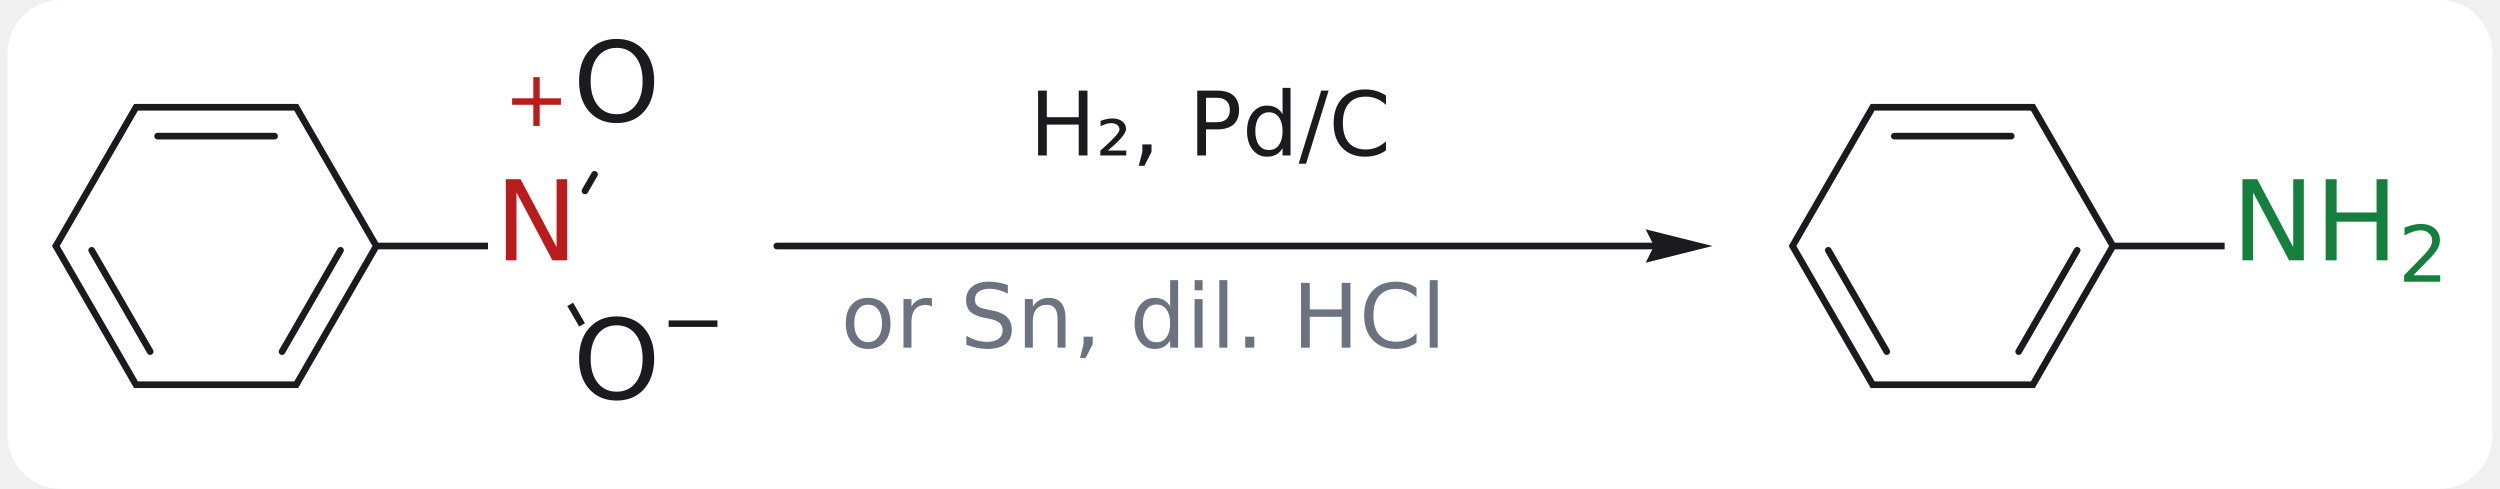
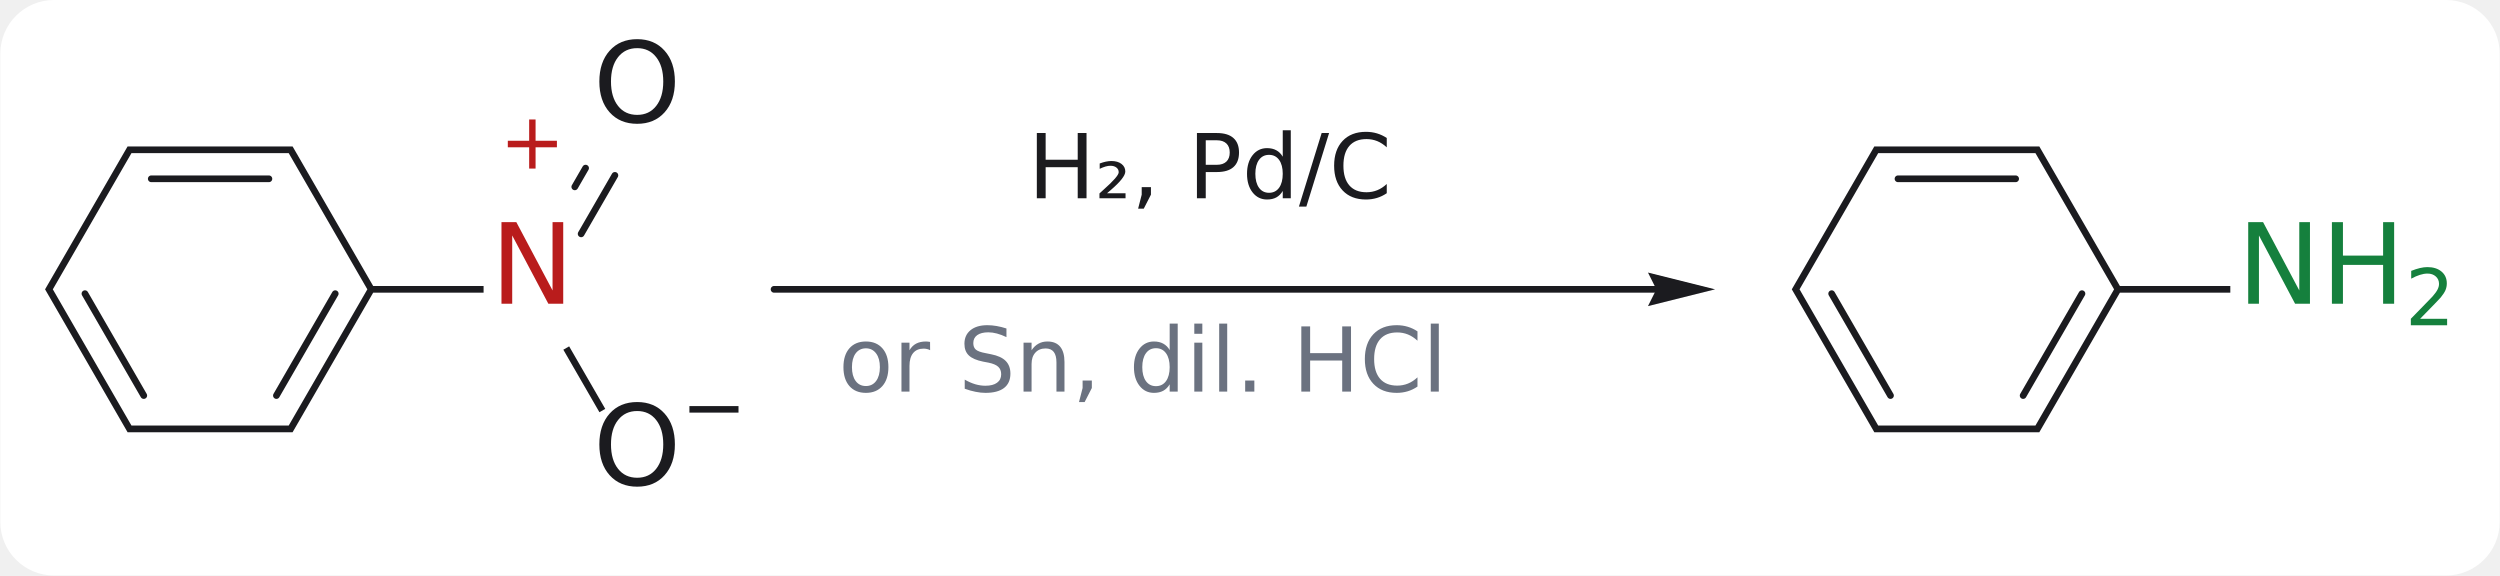
- <svg xmlns="http://www.w3.org/2000/svg" viewBox="-12.677 -64.495 651.454 128.161" width="404" height="79">
+ <svg xmlns="http://www.w3.org/2000/svg" viewBox="-12.677 -75.415 651.454 150.001" width="404" height="93">
  <style>.c-ink.fill{fill:#1b1b1f}.c-ink.stroke{stroke:#1b1b1f}.c-arrow.fill{fill:#c2410c}.c-arrow.stroke{stroke:#c2410c}.c-nu.fill{fill:#1d4ed8}.c-nu.stroke{stroke:#1d4ed8}.c-el.fill{fill:#b91c1c}.c-el.stroke{stroke:#b91c1c}.c-good.fill{fill:#15803d}.c-good.stroke{stroke:#15803d}.c-muted.fill{fill:#6b7280}.c-muted.stroke{stroke:#6b7280}.card{fill:#ffffff}@media (prefers-color-scheme: dark){.c-ink.fill{fill:#e6e6ea}.c-ink.stroke{stroke:#e6e6ea}.c-arrow.fill{fill:#ff9f5a}.c-arrow.stroke{stroke:#ff9f5a}.c-nu.fill{fill:#8ab4ff}.c-nu.stroke{stroke:#8ab4ff}.c-el.fill{fill:#ff8a8a}.c-el.stroke{stroke:#ff8a8a}.c-good.fill{fill:#6ee7a0}.c-good.stroke{stroke:#6ee7a0}.c-muted.fill{fill:#9ca3af}.c-muted.stroke{stroke:#9ca3af}.card{fill:#1e1e1e}}</style>
-   <rect class="card" x="-12.677" y="-64.495" width="651.454" height="128.161" rx="14" />
+   <rect class="card" x="-12.677" y="-75.415" width="651.454" height="150.001" rx="14" />
  <line class="c-ink stroke" x1="24.712" y1="27.682" x2="9.382" y2="1.13" stroke-width="1.75" stroke-linecap="round" />
  <line class="c-ink stroke" x1="26.67" y1="-28.812" x2="57.33" y2="-28.812" stroke-width="1.75" stroke-linecap="round" />
-   <line class="c-ink stroke" x1="138.713" y1="-14.459" x2="141.211" y2="-18.785" stroke-width="1.75" stroke-linecap="round" />
+   <line class="c-ink stroke" x1="137.057" y1="-26.715" x2="139.874" y2="-31.595" stroke-width="1.75" stroke-linecap="round" />
+   <line class="c-ink stroke" x1="138.713" y1="-14.462" x2="147.513" y2="-29.705" stroke-width="1.75" stroke-linecap="round" />
  <line class="c-ink stroke" x1="74.618" y1="1.13" x2="59.288" y2="27.682" stroke-width="1.75" stroke-linecap="round" />
  <line class="c-ink stroke" x1="479.992" y1="27.682" x2="464.662" y2="1.13" stroke-width="1.75" stroke-linecap="round" />
  <line class="c-ink stroke" x1="481.95" y1="-28.812" x2="512.61" y2="-28.812" stroke-width="1.75" stroke-linecap="round" />
  <line class="c-ink stroke" x1="529.898" y1="1.13" x2="514.568" y2="27.682" stroke-width="1.75" stroke-linecap="round" />
-   <path class="c-ink fill stroke" d="M62.495 35.497 L21.505 35.497 L20.495 37.247 L63.505 37.247 Z M21.505 35.497 L1.01 0 L-1.01 -0 L20.495 37.247 Z M1.01 -0 L21.505 -35.497 L20.495 -37.247 L-1.01 0 Z M21.505 -35.497 L62.495 -35.497 L63.505 -37.247 L20.495 -37.247 Z M62.495 -35.497 L82.99 -0 L84 -0 L84.505 -0.875 L63.505 -37.247 Z M84.505 0.875 L113.287 0.875 L113.287 -0.875 L84.505 -0.875 L84 -0 Z M134.075 15.735 L137.179 21.113 L138.695 20.238 L135.59 14.86 Z M82.99 0 L62.495 35.497 L63.505 37.247 L84.505 0.875 L84 0 Z M517.775 35.497 L476.785 35.497 L475.775 37.247 L518.785 37.247 Z M476.785 35.497 L456.29 0 L454.27 -0 L475.775 37.247 Z M456.29 -0 L476.785 -35.497 L475.775 -37.247 L454.27 0 Z M476.785 -35.497 L517.775 -35.497 L518.785 -37.247 L475.775 -37.247 Z M517.775 -35.497 L538.27 -0 L539.28 0 L539.785 -0.875 L518.785 -37.247 Z M539.785 0.875 L568.567 0.875 L568.567 -0.875 L539.785 -0.875 L539.28 0 Z M538.27 0 L517.775 35.497 L518.785 37.247 L539.785 0.875 L539.28 0 Z " stroke-width="0" stroke-linecap="round" stroke-linejoin="round" />
+   <path class="c-ink fill stroke" d="M62.495 35.497 L21.505 35.497 L20.495 37.247 L63.505 37.247 Z M21.505 35.497 L1.01 0 L-1.01 -0 L20.495 37.247 Z M1.01 -0 L21.505 -35.497 L20.495 -37.247 L-1.01 0 Z M21.505 -35.497 L62.495 -35.497 L63.505 -37.247 L20.495 -37.247 Z M62.495 -35.497 L82.99 -0 L84 -0 L84.505 -0.875 L63.505 -37.247 Z M84.505 0.875 L113.287 0.875 L113.287 -0.875 L84.505 -0.875 L84 -0 Z M134.073 15.735 L143.481 32.033 L144.997 31.158 L135.589 14.861 Z M82.99 0 L62.495 35.497 L63.505 37.247 L84.505 0.875 L84 0 Z M517.775 35.497 L476.785 35.497 L475.775 37.247 L518.785 37.247 Z M476.785 35.497 L456.29 0 L454.27 -0 L475.775 37.247 Z M456.29 -0 L476.785 -35.497 L475.775 -37.247 L454.27 0 Z M476.785 -35.497 L517.775 -35.497 L518.785 -37.247 L475.775 -37.247 Z M517.775 -35.497 L538.27 -0 L539.28 0 L539.785 -0.875 L518.785 -37.247 Z M539.785 0.875 L568.567 0.875 L568.567 -0.875 L539.785 -0.875 L539.28 0 Z M538.27 0 L517.775 35.497 L518.785 37.247 L539.785 0.875 L539.28 0 Z " stroke-width="0" stroke-linecap="round" stroke-linejoin="round" />
  <text class="c-el fill" xml:space="preserve" x="115.091" y="-16.442" font-family="DejaVu Sans, Noto Sans CJK KR, Noto Sans CJK JP, sans-serif" font-size="29.167" font-weight="normal" font-style="normal" text-decoration="none" dominant-baseline="text-before-edge">N</text>
  <text class="c-el fill" xml:space="preserve" x="117.447" y="-45.609" font-family="DejaVu Sans, Noto Sans CJK KR, Noto Sans CJK JP, sans-serif" font-size="20.417" font-weight="normal" font-style="normal" text-decoration="none" dominant-baseline="text-before-edge">+</text>
-   <text class="c-ink fill" xml:space="preserve" x="135.521" y="-52.828" font-family="DejaVu Sans, Noto Sans CJK KR, Noto Sans CJK JP, sans-serif" font-size="29.167" font-weight="normal" font-style="normal" text-decoration="none" dominant-baseline="text-before-edge">O</text>
-   <text class="c-ink fill" xml:space="preserve" x="135.521" y="19.916" font-family="DejaVu Sans, Noto Sans CJK KR, Noto Sans CJK JP, sans-serif" font-size="29.167" font-weight="normal" font-style="normal" text-decoration="none" dominant-baseline="text-before-edge">O</text>
-   <text class="c-ink fill" xml:space="preserve" x="158.479" y="12.624" font-family="DejaVu Sans, Noto Sans CJK KR, Noto Sans CJK JP, sans-serif" font-size="20.417" font-weight="normal" font-style="normal" text-decoration="none" dominant-baseline="text-before-edge">−</text>
+   <text class="c-ink fill" xml:space="preserve" x="141.821" y="-63.748" font-family="DejaVu Sans, Noto Sans CJK KR, Noto Sans CJK JP, sans-serif" font-size="29.167" font-weight="normal" font-style="normal" text-decoration="none" dominant-baseline="text-before-edge">O</text>
+   <text class="c-ink fill" xml:space="preserve" x="141.821" y="30.836" font-family="DejaVu Sans, Noto Sans CJK KR, Noto Sans CJK JP, sans-serif" font-size="29.167" font-weight="normal" font-style="normal" text-decoration="none" dominant-baseline="text-before-edge">O</text>
+   <text class="c-ink fill" xml:space="preserve" x="164.779" y="23.544" font-family="DejaVu Sans, Noto Sans CJK KR, Noto Sans CJK JP, sans-serif" font-size="20.417" font-weight="normal" font-style="normal" text-decoration="none" dominant-baseline="text-before-edge">−</text>
  <text class="c-good fill" xml:space="preserve" x="570.371" y="-16.442" font-family="DejaVu Sans, Noto Sans CJK KR, Noto Sans CJK JP, sans-serif" font-size="29.167" font-weight="normal" font-style="normal" text-decoration="none" dominant-baseline="text-before-edge">N</text>
  <text class="c-good fill" xml:space="preserve" x="592.189" y="-16.442" font-family="DejaVu Sans, Noto Sans CJK KR, Noto Sans CJK JP, sans-serif" font-size="29.167" font-weight="normal" font-style="normal" text-decoration="none" dominant-baseline="text-before-edge">H</text>
  <text class="c-good fill" xml:space="preserve" x="614.121" y="-4.775" font-family="DejaVu Sans, Noto Sans CJK KR, Noto Sans CJK JP, sans-serif" font-size="20.417" font-weight="normal" font-style="normal" text-decoration="none" dominant-baseline="text-before-edge">2</text>
  <path class="c-ink stroke" d="M189 0 L429.905 0 " fill="none" stroke-width="1.75" stroke-linecap="round" stroke-linejoin="round" />
  <path class="c-ink fill stroke" d="M434.28 0 L416.78 -4.375 L418.967 0 L416.78 4.375 Z " stroke-width="0" stroke-linecap="round" stroke-linejoin="round" />
  <text class="c-ink fill" xml:space="preserve" x="255.192" y="-39.9" font-family="DejaVu Sans, Noto Sans CJK KR, Noto Sans CJK JP, sans-serif" font-size="23.333" font-weight="normal" font-style="normal" text-decoration="none" dominant-baseline="text-before-edge">H₂, Pd/C</text>
  <text class="c-muted fill" xml:space="preserve" x="205.8" y="10.5" font-family="DejaVu Sans, Noto Sans CJK KR, Noto Sans CJK JP, sans-serif" font-size="23.333" font-weight="normal" font-style="normal" text-decoration="none" dominant-baseline="text-before-edge">or Sn, dil. HCl</text>
</svg>
